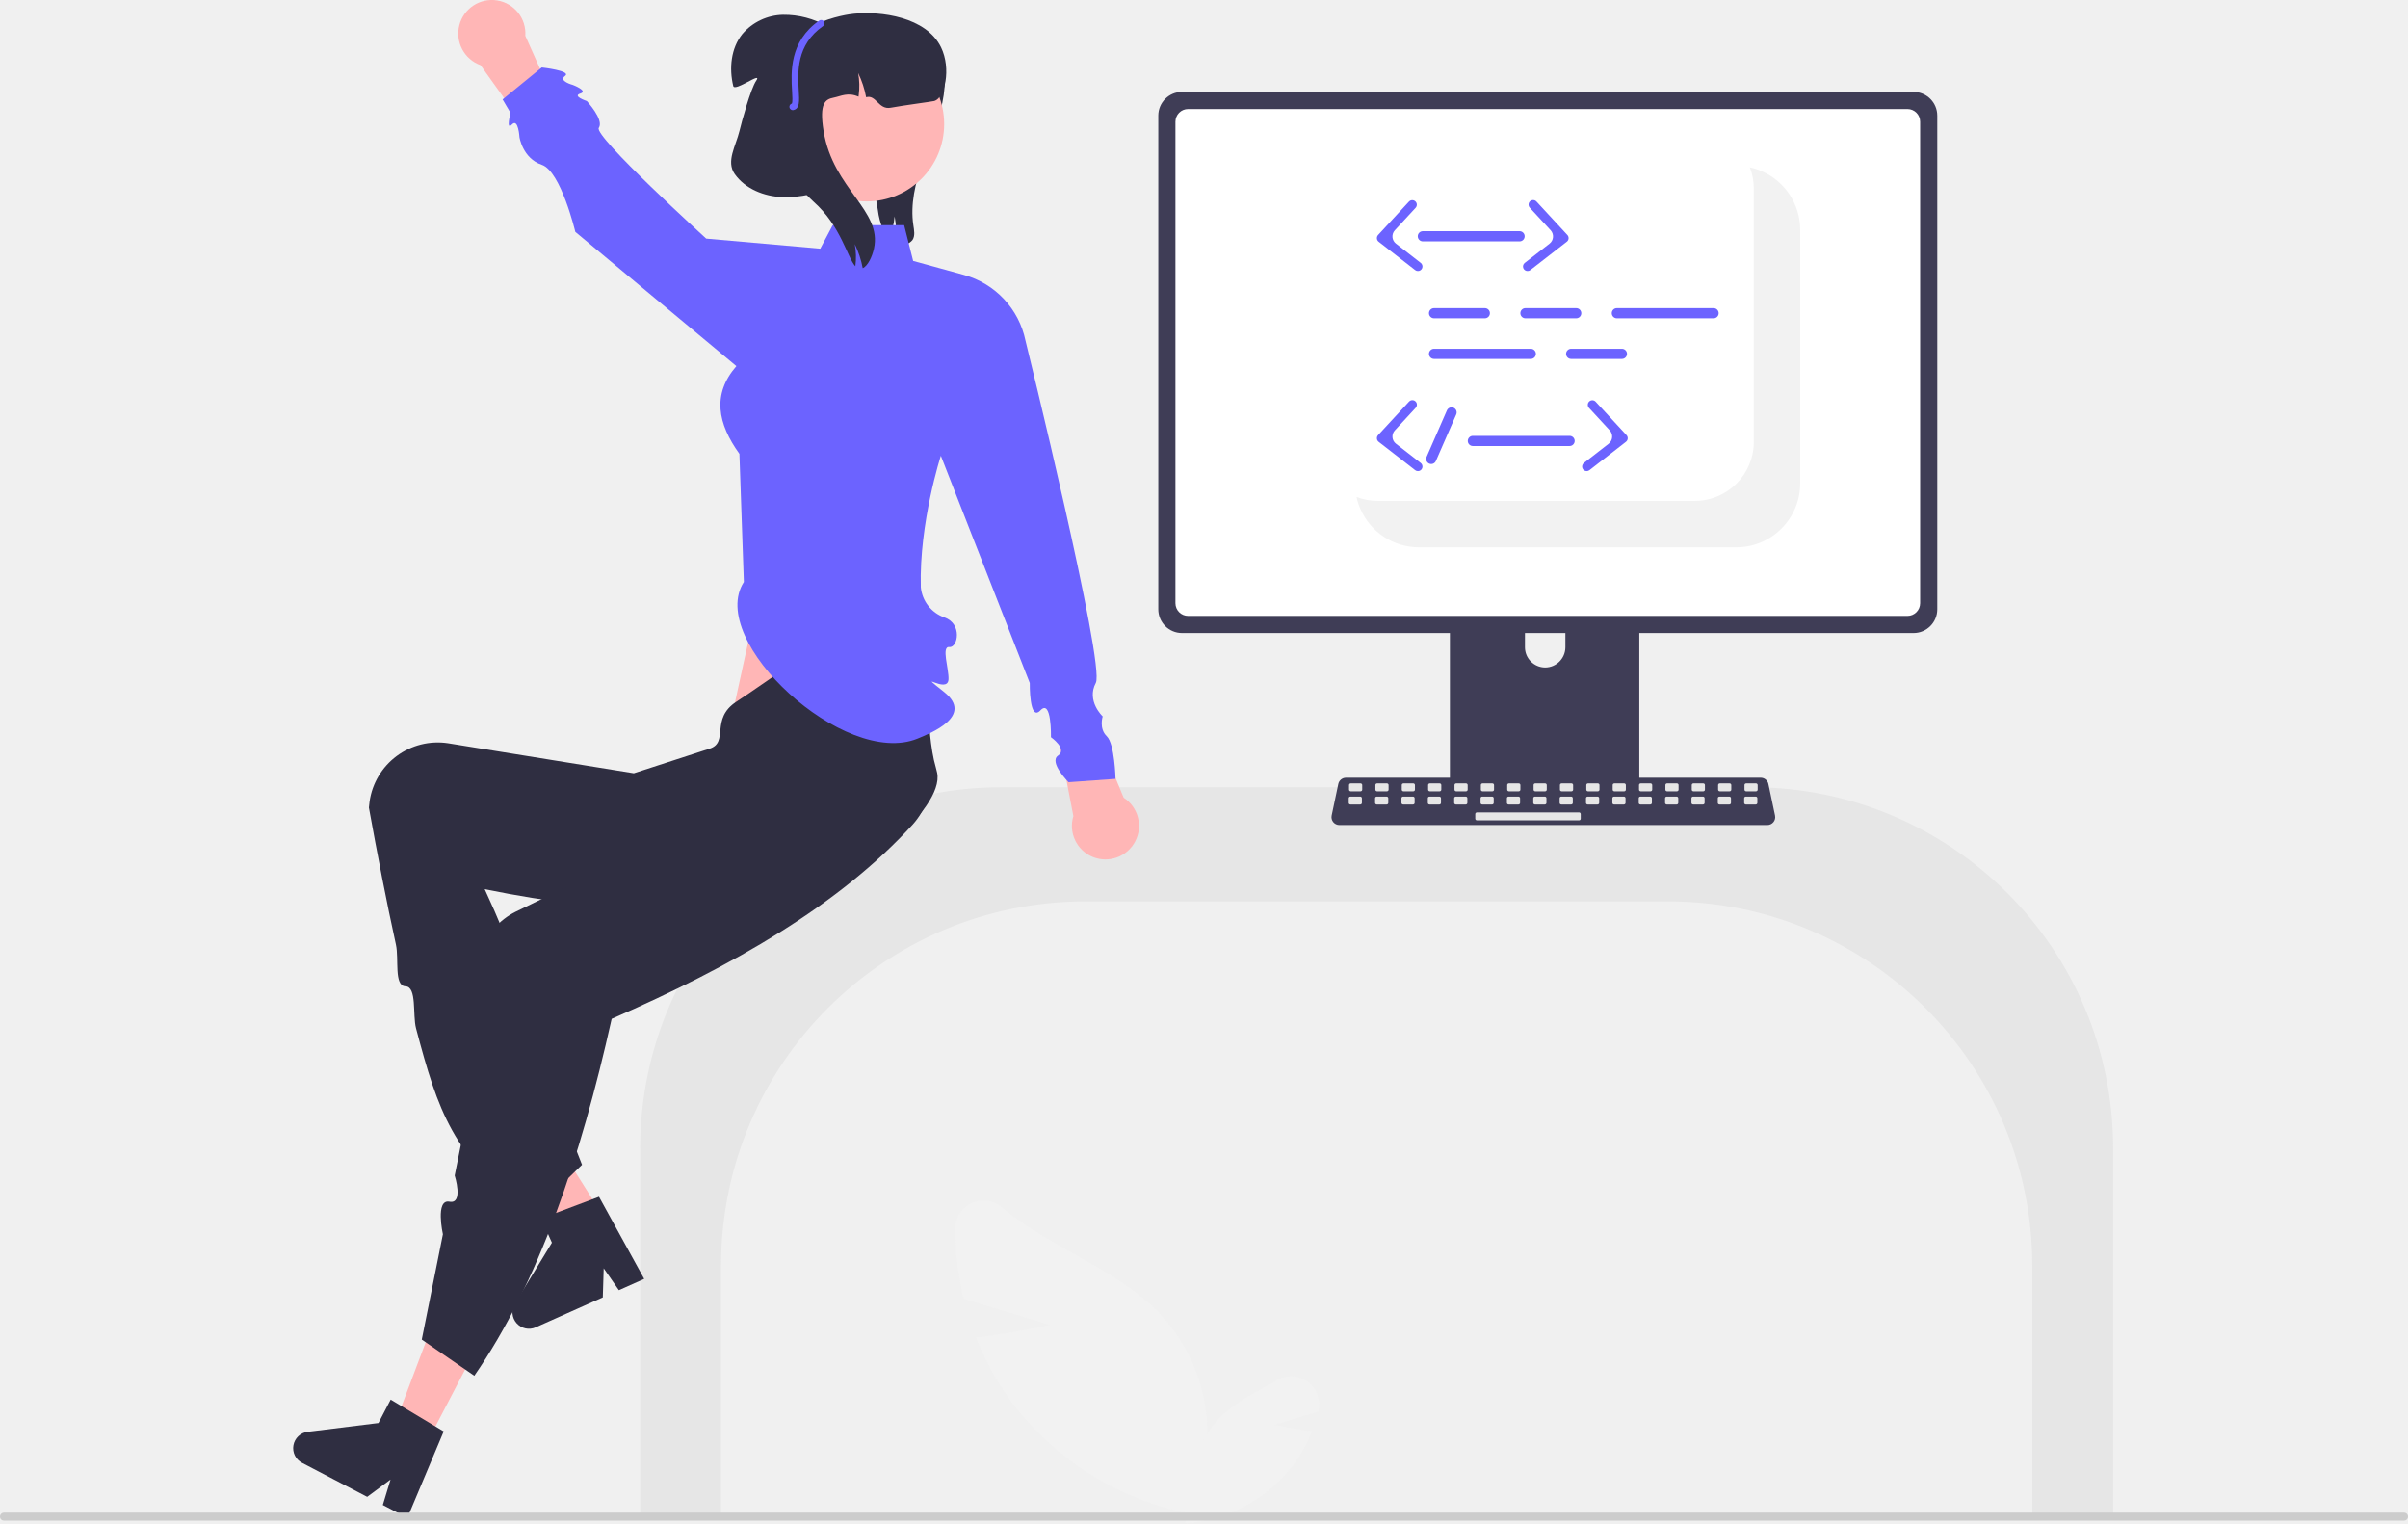
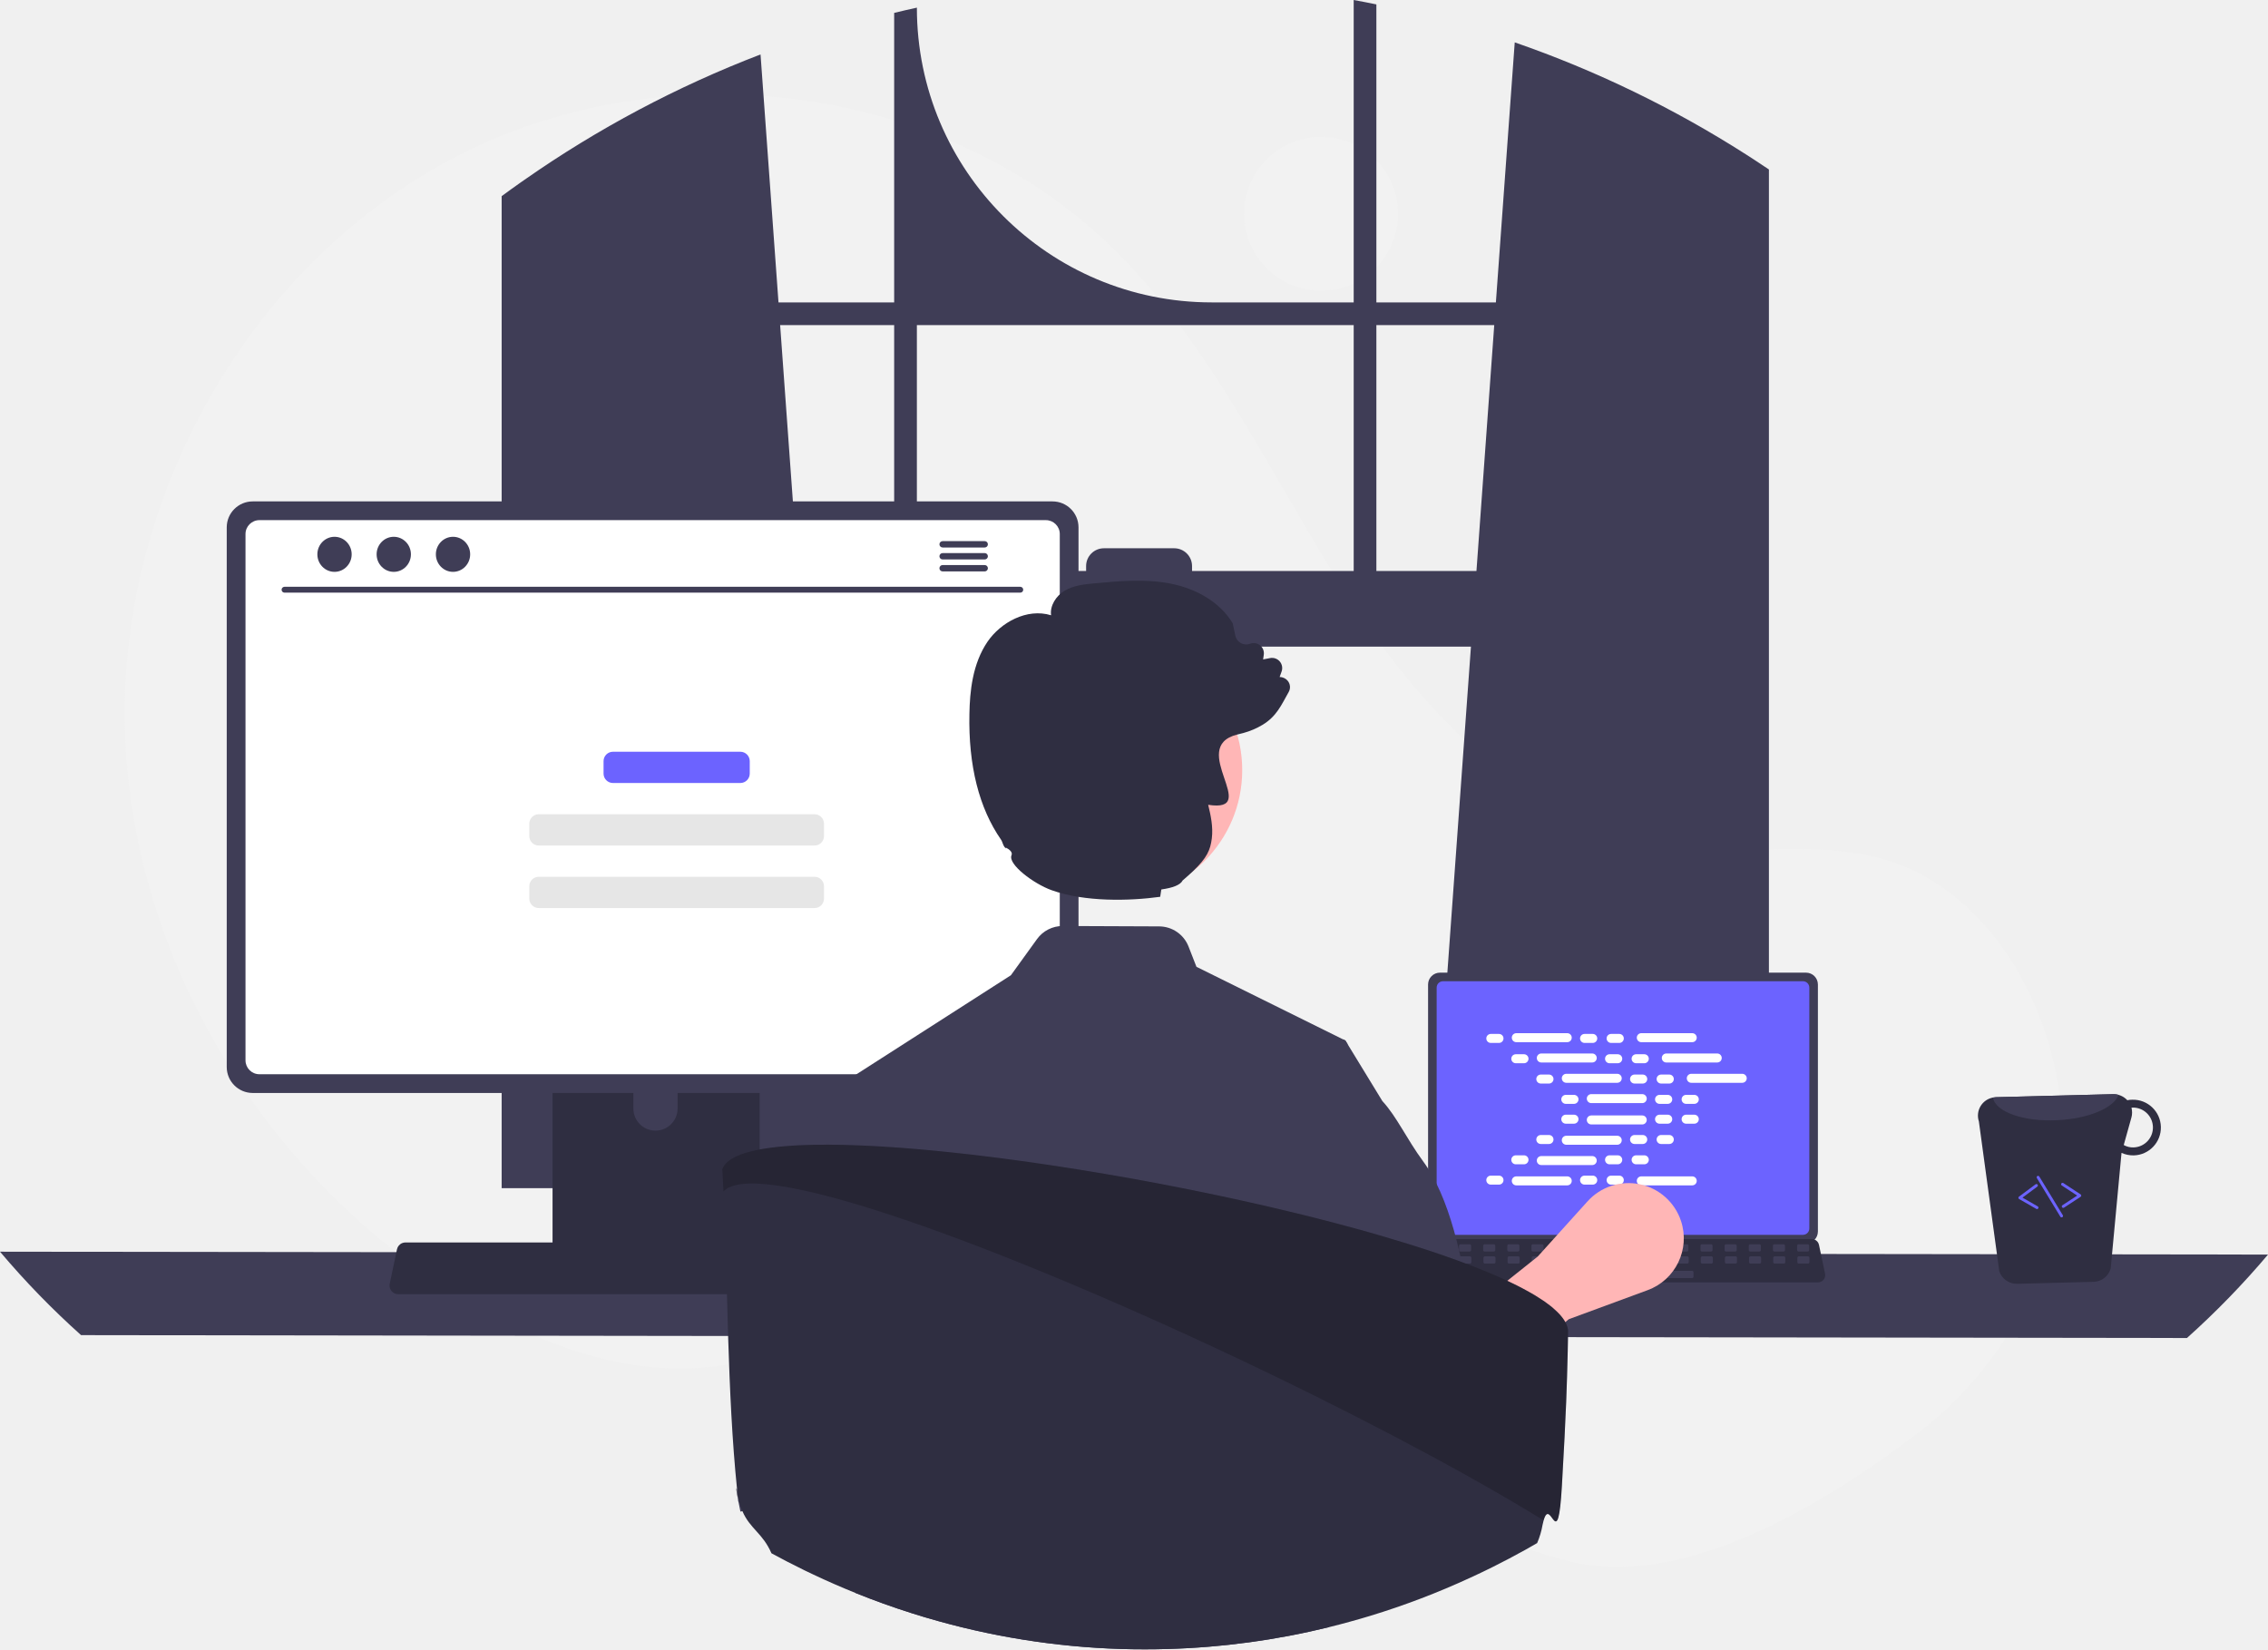
- <svg xmlns="http://www.w3.org/2000/svg" data-name="Layer 1" width="717.67" height="453.964" viewBox="0 0 717.67 453.964">
-   <path d="M527.601,309.438a3.827,3.827,0,0,1-4.314,1.257,5.829,5.829,0,0,1-.679-.248,28.826,28.826,0,0,0-.367-7.989,21.362,21.362,0,0,1-1.64,6.57,8.911,8.911,0,0,1-1.76-2.513,22.425,22.425,0,0,1-1.603-6.046c-1.204-7.088-2.393-14.462-.428-21.389,2.879-10.119,11.957-17.393,15.749-27.211l1.868-1.677c3.198,5.445,3.339,12.212,2.036,18.387-1.297,6.187-3.909,11.994-5.975,17.96s-3.613,12.313-2.655,18.556C528.054,306.566,528.39,308.181,527.601,309.438Z" transform="translate(-255.6148 -237.9612)" fill="#2f2e41" />
-   <polygon points="230.469 157.098 218.295 212.779 271.469 230.098 263.65 157.098 230.469 157.098" fill="#ffb6b6" />
-   <path d="M861.314,690.559h24.096V580.09A107.653,107.653,0,0,0,777.879,472.559H553.94A107.653,107.653,0,0,0,446.41,580.09V690.559h24.096V615.09A108.654,108.654,0,0,1,579.036,506.559H752.783A108.654,108.654,0,0,1,861.314,615.09Z" transform="translate(-255.6148 -237.9612)" fill="#e6e6e6" />
-   <path d="M568.509,632.767l-25.68-7.775a88.484,88.484,0,0,1-2.509-20.963,8.399,8.399,0,0,1,13.815-6.355c13.773,11.814,33.948,18.118,46.968,31.58a52.073,52.073,0,0,1,13.888,42.946l5.621,18.181a87.259,87.259,0,0,1-63.977-35.285,84.287,84.287,0,0,1-10.122-18.565C557.405,635.296,568.509,632.767,568.509,632.767Z" transform="translate(-255.6148 -237.9612)" fill="#f2f2f2" />
-   <path d="M635.438,662.54l13.098-3.966q.025-.104.05-.209a8.409,8.409,0,0,0-12.483-9.094c-5.946,3.532-12.548,6.573-17.289,11.476a26.559,26.559,0,0,0-7.083,21.904l-2.867,9.273a44.505,44.505,0,0,0,32.63-17.996,42.989,42.989,0,0,0,5.162-9.469C641.101,663.83,635.438,662.54,635.438,662.54Z" transform="translate(-255.6148 -237.9612)" fill="#f2f2f2" />
-   <path d="M741.463,391.091H690.458a2.721,2.721,0,0,0-2.717,2.724v80.574h56.447V393.815A2.723,2.723,0,0,0,741.463,391.091Zm-25.331,45.781a6.051,6.051,0,0,1-6.023-6.023v-9.293a6.023,6.023,0,0,1,12.046,0v9.293a6.051,6.051,0,0,1-6.023,6.023Z" transform="translate(-255.6148 -237.9612)" fill="#3f3d56" />
-   <path d="M825.924,265.347H607.895a7.078,7.078,0,0,0-7.066,7.066V419.54a7.073,7.073,0,0,0,7.066,7.066h218.029a7.073,7.073,0,0,0,7.066-7.066V272.413A7.078,7.078,0,0,0,825.924,265.347Z" transform="translate(-255.6148 -237.9612)" fill="#3f3d56" />
-   <path d="M824.104,270.45H609.717a3.787,3.787,0,0,0-3.779,3.787V417.718a3.786,3.786,0,0,0,3.779,3.779H824.104a3.786,3.786,0,0,0,3.779-3.779V274.237A3.787,3.787,0,0,0,824.104,270.45Z" transform="translate(-255.6148 -237.9612)" fill="#fff" />
-   <path d="M687.565,471.812v7.774a1.523,1.523,0,0,0,1.52,1.52h53.758a1.527,1.527,0,0,0,1.52-1.52V471.812Z" transform="translate(-255.6148 -237.9612)" fill="#3f3d56" />
-   <path d="M782.345,483.811H654.796a2.346,2.346,0,0,1-2.296-2.83l1.979-9.4a2.356,2.356,0,0,1,2.296-1.863H780.366a2.356,2.356,0,0,1,2.296,1.863l1.979,9.4a2.346,2.346,0,0,1-2.296,2.83Z" transform="translate(-255.6148 -237.9612)" fill="#3f3d56" />
-   <rect x="402.066" y="233.45" width="3.928" height="2.357" rx="0.488" fill="#e6e6e6" />
-   <rect x="409.923" y="233.45" width="3.928" height="2.357" rx="0.488" fill="#e6e6e6" />
-   <rect x="417.779" y="233.45" width="3.928" height="2.357" rx="0.488" fill="#e6e6e6" />
-   <rect x="425.636" y="233.45" width="3.928" height="2.357" rx="0.488" fill="#e6e6e6" />
-   <rect x="433.493" y="233.45" width="3.928" height="2.357" rx="0.488" fill="#e6e6e6" />
-   <rect x="441.35" y="233.45" width="3.928" height="2.357" rx="0.488" fill="#e6e6e6" />
-   <rect x="449.207" y="233.45" width="3.928" height="2.357" rx="0.488" fill="#e6e6e6" />
-   <rect x="457.063" y="233.45" width="3.928" height="2.357" rx="0.488" fill="#e6e6e6" />
-   <rect x="464.92" y="233.45" width="3.928" height="2.357" rx="0.488" fill="#e6e6e6" />
-   <rect x="472.777" y="233.45" width="3.928" height="2.357" rx="0.488" fill="#e6e6e6" />
-   <rect x="480.634" y="233.45" width="3.928" height="2.357" rx="0.488" fill="#e6e6e6" />
-   <rect x="488.49" y="233.45" width="3.928" height="2.357" rx="0.488" fill="#e6e6e6" />
-   <rect x="496.347" y="233.45" width="3.928" height="2.357" rx="0.488" fill="#e6e6e6" />
-   <rect x="504.204" y="233.45" width="3.928" height="2.357" rx="0.488" fill="#e6e6e6" />
-   <rect x="512.061" y="233.45" width="3.928" height="2.357" rx="0.488" fill="#e6e6e6" />
-   <rect x="519.917" y="233.45" width="3.928" height="2.357" rx="0.488" fill="#e6e6e6" />
-   <rect x="401.973" y="237.378" width="3.928" height="2.357" rx="0.488" fill="#e6e6e6" />
-   <rect x="409.83" y="237.378" width="3.928" height="2.357" rx="0.488" fill="#e6e6e6" />
-   <rect x="417.687" y="237.378" width="3.928" height="2.357" rx="0.488" fill="#e6e6e6" />
-   <rect x="425.543" y="237.378" width="3.928" height="2.357" rx="0.488" fill="#e6e6e6" />
-   <rect x="433.4" y="237.378" width="3.928" height="2.357" rx="0.488" fill="#e6e6e6" />
-   <rect x="441.257" y="237.378" width="3.928" height="2.357" rx="0.488" fill="#e6e6e6" />
-   <rect x="449.114" y="237.378" width="3.928" height="2.357" rx="0.488" fill="#e6e6e6" />
-   <rect x="456.97" y="237.378" width="3.928" height="2.357" rx="0.488" fill="#e6e6e6" />
-   <rect x="464.827" y="237.378" width="3.928" height="2.357" rx="0.488" fill="#e6e6e6" />
-   <rect x="472.684" y="237.378" width="3.928" height="2.357" rx="0.488" fill="#e6e6e6" />
-   <rect x="480.541" y="237.378" width="3.928" height="2.357" rx="0.488" fill="#e6e6e6" />
-   <rect x="488.398" y="237.378" width="3.928" height="2.357" rx="0.488" fill="#e6e6e6" />
-   <rect x="496.254" y="237.378" width="3.928" height="2.357" rx="0.488" fill="#e6e6e6" />
-   <rect x="504.111" y="237.378" width="3.928" height="2.357" rx="0.488" fill="#e6e6e6" />
-   <rect x="511.968" y="237.378" width="3.928" height="2.357" rx="0.488" fill="#e6e6e6" />
-   <rect x="519.825" y="237.378" width="3.928" height="2.357" rx="0.488" fill="#e6e6e6" />
-   <rect x="439.686" y="242.092" width="31.427" height="2.357" rx="0.488" fill="#e6e6e6" />
-   <path d="M792.138,306.469v75.52a19.073,19.073,0,0,1-19.07,19.07h-94.52a19.081,19.081,0,0,1-17.51-11.49,17.984,17.984,0,0,1-1.13-3.51,17.367,17.367,0,0,0,6.3,1.17h94.52a17.605,17.605,0,0,0,17.58-17.58v-75.52a17.368,17.368,0,0,0-1.17-6.3,17.988,17.988,0,0,1,3.51,1.13A19.081,19.081,0,0,1,792.138,306.469Z" transform="translate(-255.6148 -237.9612)" fill="#f2f2f2" />
-   <polygon points="183.897 368.973 174.522 374.778 146.903 340.828 160.739 332.262 183.897 368.973" fill="#ffb6b6" />
-   <path d="M447.605,619.06l-7.541,3.367-4.524-6.519-.269,8.659-20.001,8.929a4.924,4.924,0,0,1-6.214-7.056l11.048-18.162-3.213-7.198,17.248-6.497Z" transform="translate(-255.6148 -237.9612)" fill="#2f2e41" />
-   <path d="M413.25,600.403l15.834-15.344c-11.764-29.029-12.704-47.022-29.012-82.131,38.693,7.914,66.356,7.433,98.356.337,10.833-2.365,38.786-23.956,36.487-35.027q-.161-.776-.381-1.538c-3.435-11.711-1.016-29.646-8.451-42.642-13.755-5.186-34.653,12.326-51,23-7.883,5.147-2.112,12.161-8,14l-22.569,7.326-55.373-8.943a20.511,20.511,0,0,0-23.376,17.359q-.141.902-.204,1.813c2.548,14.103,5.204,27.837,8.063,40.873.923,4.208-.635,12.275,2.836,12.395s2.073,8.464,3.154,12.543C386.269,569.54,390.477,581.694,413.25,600.403Z" transform="translate(-255.6148 -237.9612)" fill="#2f2e41" />
-   <polygon points="127.329 429.745 117.562 424.647 133.015 383.711 147.43 391.235 127.329 429.745" fill="#ffb6b6" />
-   <path d="M381.316,637.145l15.661,10.783c19.195-27.76,31.658-64.854,40.939-106.36,36.139-15.765,67.761-33.801,89.796-57.993a20.915,20.915,0,0,0-1.209-29.095q-.578-.542-1.196-1.039c-9.545-7.603-30.743-3.228-44.292-9.583l-24.204,33.5,2.782,7.803-8.42,4.099-7.109,3.461-8.138,3.962L409.248,509.669a20.484,20.484,0,0,0-9.089,27.629q.404.818.878,1.6l-9.908,49.36s2.726,8.593-1.563,7.789-1.952,9.725-1.952,9.725Z" transform="translate(-255.6148 -237.9612)" fill="#2f2e41" />
-   <path d="M377.029,690.267l-7.321-3.821,2.301-7.594-6.955,5.165-19.418-10.135a4.924,4.924,0,0,1,1.673-9.252l21.096-2.616,3.647-6.988,15.802,9.486Z" transform="translate(-255.6148 -237.9612)" fill="#2f2e41" />
-   <path d="M590.506,475.665l-11.423-27.606-9,5,5.435,28.082a10.001,10.001,0,1,0,14.988-5.476Z" transform="translate(-255.6148 -237.9612)" fill="#ffb6b6" />
-   <path d="M398.823,257.368l17.381,24.3,7.633-6.909L412.18,248.638a10.001,10.001,0,1,0-13.357,8.73Z" transform="translate(-255.6148 -237.9612)" fill="#ffb6b6" />
-   <path d="M477.312,411.382c-11.274,17.486,30.028,55.586,51.772,46.677,3.807-1.56,16.904-6.713,7.952-13.856s1.038.851,1.274-3.799c.158-3.109-2.249-9.929.262-9.637s3.953-6.971-1.517-8.822a10.618,10.618,0,0,1-7-9c-.523-19.167,5.968-39.177,5.968-39.177l26.498,67.735s-.196,11.719,3.183,8.137,3.133,8.009,3.133,8.009,5.025,3.507,2.135,5.458,3.111,7.952,3.111,7.952l14-1s-.219-10.4-2.61-12.7-1.216-5.919-1.216-5.919-4.928-4.584-2.051-9.983-20.951-101.961-20.951-101.961a25.72,25.72,0,0,0-18.366-19.62l-15.121-4.163-2.685-10.653H503.792l-3.709,7-34-3s-33.643-30.61-32-33-3.573-7.986-3.573-7.986-4.454-1.458-1.941-2.236-2.237-2.578-2.237-2.578-4.4-1.156-2.325-2.678-6.925-2.522-6.925-2.522l-11.677,9.528,2.36,4.002s-1.439,5.449.439,3.46,2.232,3.784,2.232,3.784.959,6.322,6.646,8.227,10,20,10,20l48,40c-7.311,8.391-5.571,17.166.906,26.142Z" transform="translate(-255.6148 -237.9612)" fill="#6c63ff" />
-   <circle cx="258.343" cy="36.964" r="23.056" fill="#ffb6b6" />
-   <path d="M534.083,268.059c-.59.17-9.25,1.3-13,2-3.68.69-4.32-4-7.33-3.12a.127.127,0,0,0-.01-.06,28.344,28.344,0,0,0-2.37-7.17,21.178,21.178,0,0,1,.17,6.6.984.984,0,0,1-.02.17c-.01.1-.03.19-.04.29-3.18-1.4-5.2-.15-7.4.29-2.46.49-4.38,1.57-3,10,2.83,17.34,17.55,23.53,15,35-.5,2.27-1.76,5.11-3.34,5.82a28.344,28.344,0,0,0-2.37-7.17,21.178,21.178,0,0,1,.17,6.6c-2.45-2.65-4.22-11.91-12.46-19.25-2.03-1.8-12.2-12.48-13.42-15a32.136,32.136,0,0,1,.54,6.11,29.416,29.416,0,0,1-.28,4.1,1.151,1.151,0,0,1-.03.26c-.01.16-.04.3-.06.45-.02.17-.05.33-.08.5-3.33-.48-6.28-1.06-7.67-2.42-6.76-6.58,1.49-19.4,6-31,6.45-16.61,25.18-18.82,27-19,8.02-.81,21.57.91,26,10C539.183,258.429,537.203,267.159,534.083,268.059Z" transform="translate(-255.6148 -237.9612)" fill="#2f2e41" />
-   <path d="M485.468,271.808l16.701-25.98a25.612,25.612,0,0,0-13.188-3.46,16.419,16.419,0,0,0-12.109,5.711c-3.411,4.239-3.996,10.232-2.718,15.521C474.595,265.427,483,259,481,262c-1.642,2.349-4.327,12.222-5,15-1.084,4.472-4.063,9.062-1.409,12.821,3.139,4.444,8.74,6.654,14.177,6.878s10.788-1.282,15.954-2.989Z" transform="translate(-255.6148 -237.9612)" fill="#2f2e41" />
-   <path d="M491.886,270.783a1,1,0,0,1-.273-1.962c.262-.433.155-2.253.068-3.725-.325-5.524-.87-14.769,8.106-21.01a1.0 1,0,0,1,1.142,1.642c-8.055,5.601-7.571,13.815-7.251,19.25.183,3.107.315,5.352-1.57,5.779A.994.994,0,0,1,491.886,270.783Z" transform="translate(-255.6148 -237.9612)" fill="#6c63ff" />
-   <path d="M255.615,689.912a1.186,1.186,0,0,0,1.183,1.19H972.095a1.19,1.19,0,0,0,0-2.38h-715.29a1.186,1.186,0,0,0-1.19,1.183Z" transform="translate(-255.6148 -237.9612)" fill="#ccc" />
-   <path d="M698.15,332.811H683.017a1.513,1.513,0,0,1,0-3.026h15.132a1.513,1.513,0,0,1,0,3.026Z" transform="translate(-255.6148 -237.9612)" fill="#6c63ff" />
-   <path d="M725.387,332.811H710.255a1.513,1.513,0,1,1,0-3.026h15.132a1.513,1.513,0,1,1,0,3.026Z" transform="translate(-255.6148 -237.9612)" fill="#6c63ff" />
-   <path d="M739.006,344.916H723.874a1.513,1.513,0,1,1,0-3.026h15.132a1.513,1.513,0,1,1,0,3.026Z" transform="translate(-255.6148 -237.9612)" fill="#6c63ff" />
-   <path d="M711.852,344.916H683.017a1.513,1.513,0,0,1,0-3.026H711.852a1.513,1.513,0,0,1,0,3.026Z" transform="translate(-255.6148 -237.9612)" fill="#6c63ff" />
-   <path d="M766.327,332.811H737.493a1.513,1.513,0,0,1,0-3.026h28.834a1.513,1.513,0,1,1,0,3.026Z" transform="translate(-255.6148 -237.9612)" fill="#6c63ff" />
-   <path d="M708.509,309.887H679.675a1.513,1.513,0,1,1,0-3.026h28.834a1.513,1.513,0,1,1,0,3.026Z" transform="translate(-255.6148 -237.9612)" fill="#6c63ff" />
-   <path d="M710.88,318.727a1.355,1.355,0,0,1-.832-2.425l7.383-5.739a2.714,2.714,0,0,0,.328-3.984l-6.199-6.711a1.355,1.355,0,1,1,1.99-1.839l9.205,9.965a1.355,1.355,0,0,1-.163,1.99l-10.881,8.458A1.351,1.351,0,0,1,710.88,318.727Z" transform="translate(-255.6148 -237.9612)" fill="#6c63ff" />
-   <path d="M678.216,318.727a1.355,1.355,0,0,0,.832-2.425l-7.383-5.739a2.714,2.714,0,0,1-.328-3.984l6.199-6.711a1.355,1.355,0,0,0-1.99-1.839l-9.205,9.965a1.355,1.355,0,0,0,.163,1.99l10.881,8.458A1.351,1.351,0,0,0,678.216,318.727Z" transform="translate(-255.6148 -237.9612)" fill="#6c63ff" />
-   <path d="M723.416,370.867H694.581a1.513,1.513,0,0,1,0-3.026h28.834a1.513,1.513,0,0,1,0,3.026Z" transform="translate(-255.6148 -237.9612)" fill="#6c63ff" />
-   <path d="M728.497,378.352a1.355,1.355,0,0,1-.832-2.425l7.383-5.739a2.714,2.714,0,0,0,.328-3.984l-6.199-6.711a1.355,1.355,0,0,1,1.99-1.839l9.205,9.965a1.355,1.355,0,0,1-.163,1.99l-10.881,8.458A1.351,1.351,0,0,1,728.497,378.352Z" transform="translate(-255.6148 -237.9612)" fill="#6c63ff" />
-   <path d="M678.216,378.352a1.355,1.355,0,0,0,.832-2.425l-7.383-5.739a2.714,2.714,0,0,1-.328-3.984l6.199-6.711a1.355,1.355,0,1,0-1.99-1.839l-9.205,9.965a1.355,1.355,0,0,0,.163,1.99l10.881,8.458A1.351,1.351,0,0,0,678.216,378.352Z" transform="translate(-255.6148 -237.9612)" fill="#6c63ff" />
-   <path d="M680.789,374.113l6.061-13.865a1.513,1.513,0,0,1,2.773,1.212l-6.061,13.865a1.513,1.513,0,1,1-2.773-1.212Z" transform="translate(-255.6148 -237.9612)" fill="#6c63ff" />
+ <svg xmlns="http://www.w3.org/2000/svg" data-name="Layer 1" width="786.82" height="572.258" viewBox="0 0 786.82 572.258">
+   <circle cx="458.321" cy="74.182" r="26.701" fill="#f2f2f2" />
+   <path d="M872.038,661.023c39.688-30.229,58.644-81.025,46.776-129.482q-.442-1.806-.934-3.604c-7.867-28.763-27.332-56.101-55.7-65.291-23.82-7.717-49.82-1.783-74.669-4.851-48.781-6.024-86.601-45.494-113.211-86.819-26.611-41.325-47.062-87.583-82.422-121.724-58.285-56.275-153.362-68.391-225.627-31.76C293.987,254.121,247.955,335.391,249.918,416.386c1.963,80.995,50.046,158.432,119.875,199.517,25.652,15.093,55.321,25.785,84.848,22.044,25.62-3.246,48.899-17.013,74.399-21.1,40.091-6.426,79.927,11.701,114.603,32.824,34.676,21.123,68.17,46.16,107.574,55.952C789.478,715.131,836.881,687.801,872.038,661.023Z" transform="translate(-206.59 -163.8711)" fill="#f2f2f2" />
+   <path d="M815.016,219.191c-.87-.58-1.75-1.13-2.62-1.69a380.24,380.24,0,0,0-80.31-38.93l-6.54,90.22h-41.46v-103.39c-2.61-.54-5.24-1.05-7.87-1.53v104.92H626.946A102.27,102.27,0,0,1,524.676,166.521v-0c-2.64.57-5.26,1.18-7.88,1.83v100.44h-40.13l-6.23-86.03a380.858,380.858,0,0,0-81.94,43.53c-.44.3-.88.61-1.31.91-2.21,1.55-4.39,3.13-6.56,4.73v344.19h118.27l-2.09-28.95-11.5-158.95h231.59l-11.5,158.95-2.09,28.95h116.96v-353.45Q817.656,220.901,815.016,219.191Zm-298.22,142.78h-33.39l-6.17-85.3h39.56Zm159.42,0h-56.08v-1.69a6.18,6.18,0,0,0-6.19-6.18h-24.38a6.178,6.178,0,0,0-6.18,6.18v1.69h-58.71v-85.3h151.54Zm7.87,0v-85.3h40.89l-6.17,85.3Z" transform="translate(-206.59 -163.8711)" fill="#3f3d56" />
+   <path d="M206.59,598.162a289.003,289.003,0,0,0,28.12,28.95l730.58,1a289.003,289.003,0,0,0,28.12-28.95Z" transform="translate(-206.59 -163.8711)" fill="#3f3d56" />
+   <path d="M702.02,505.462v85.704a4.122,4.122,0,0,0,4.119,4.119H833.143a4.122,4.122,0,0,0,4.119-4.119v-85.704a4.124,4.124,0,0,0-4.119-4.115H706.139A4.124,4.124,0,0,0,702.02,505.462Z" transform="translate(-206.59 -163.8711)" fill="#3f3d56" />
+   <path d="M704.999,506.529V590.109a2.205,2.205,0,0,0,2.201,2.201H832.086a2.205,2.205,0,0,0,2.201-2.201V506.529a2.206,2.206,0,0,0-2.201-2.206H707.201A2.206,2.206,0,0,0,704.999,506.529Z" transform="translate(-206.59 -163.8711)" fill="#6c63ff" />
+   <path d="M699.364,607.881a2.47,2.47,0,0,0,1.943.93H837.299a2.502,2.502,0,0,0,2.446-3.016l-2.111-10.027a2.507,2.507,0,0,0-1.558-1.818,2.425,2.425,0,0,0-.888-.168H703.41a2.424,2.424,0,0,0-.888.168,2.507,2.507,0,0,0-1.558,1.818l-2.111,10.027A2.501,2.501,0,0,0,699.364,607.881Z" transform="translate(-206.59 -163.8711)" fill="#2f2e41" />
+   <rect x="830.034" y="595.588" width="4.188" height="2.513" rx="0.488" transform="translate(1457.666 1029.819) rotate(-180)" fill="#3f3d56" />
+   <rect x="821.657" y="595.588" width="4.188" height="2.513" rx="0.488" transform="translate(1440.912 1029.819) rotate(-180)" fill="#3f3d56" />
+   <rect x="813.28" y="595.588" width="4.188" height="2.513" rx="0.488" transform="translate(1424.158 1029.819) rotate(-180)" fill="#3f3d56" />
+   <rect x="804.903" y="595.588" width="4.188" height="2.513" rx="0.488" transform="translate(1407.404 1029.819) rotate(-180)" fill="#3f3d56" />
+   <rect x="796.526" y="595.588" width="4.188" height="2.513" rx="0.488" transform="translate(1390.65 1029.819) rotate(-180)" fill="#3f3d56" />
+   <rect x="788.149" y="595.588" width="4.188" height="2.513" rx="0.488" transform="translate(1373.896 1029.819) rotate(-180)" fill="#3f3d56" />
+   <rect x="779.772" y="595.588" width="4.188" height="2.513" rx="0.488" transform="translate(1357.142 1029.819) rotate(-180)" fill="#3f3d56" />
+   <rect x="771.395" y="595.588" width="4.188" height="2.513" rx="0.488" transform="translate(1340.388 1029.819) rotate(-180)" fill="#3f3d56" />
+   <rect x="763.018" y="595.588" width="4.188" height="2.513" rx="0.488" transform="translate(1323.634 1029.819) rotate(-180)" fill="#3f3d56" />
+   <rect x="754.641" y="595.588" width="4.188" height="2.513" rx="0.488" transform="translate(1306.88 1029.819) rotate(-180)" fill="#3f3d56" />
+   <rect x="746.264" y="595.588" width="4.188" height="2.513" rx="0.488" transform="translate(1290.126 1029.819) rotate(-180)" fill="#3f3d56" />
+   <rect x="737.887" y="595.588" width="4.188" height="2.513" rx="0.488" transform="translate(1273.372 1029.819) rotate(-180)" fill="#3f3d56" />
+   <rect x="729.51" y="595.588" width="4.188" height="2.513" rx="0.488" transform="translate(1256.618 1029.819) rotate(-180)" fill="#3f3d56" />
+   <rect x="721.133" y="595.588" width="4.188" height="2.513" rx="0.488" transform="translate(1239.865 1029.819) rotate(-180)" fill="#3f3d56" />
+   <rect x="712.756" y="595.588" width="4.188" height="2.513" rx="0.488" transform="translate(1223.111 1029.819) rotate(-180)" fill="#3f3d56" />
+   <rect x="704.379" y="595.588" width="4.188" height="2.513" rx="0.488" transform="translate(1206.357 1029.819) rotate(-180)" fill="#3f3d56" />
+   <rect x="830.133" y="599.777" width="4.188" height="2.513" rx="0.488" transform="translate(1457.864 1038.196) rotate(-180)" fill="#3f3d56" />
+   <rect x="821.756" y="599.777" width="4.188" height="2.513" rx="0.488" transform="translate(1441.11 1038.196) rotate(-180)" fill="#3f3d56" />
+   <rect x="813.379" y="599.777" width="4.188" height="2.513" rx="0.488" transform="translate(1424.356 1038.196) rotate(-180)" fill="#3f3d56" />
+   <rect x="805.002" y="599.777" width="4.188" height="2.513" rx="0.488" transform="translate(1407.602 1038.196) rotate(-180)" fill="#3f3d56" />
+   <rect x="796.625" y="599.777" width="4.188" height="2.513" rx="0.488" transform="translate(1390.848 1038.196) rotate(-180)" fill="#3f3d56" />
+   <rect x="788.248" y="599.777" width="4.188" height="2.513" rx="0.488" transform="translate(1374.094 1038.196) rotate(-180)" fill="#3f3d56" />
+   <rect x="779.871" y="599.777" width="4.188" height="2.513" rx="0.488" transform="translate(1357.34 1038.196) rotate(-180)" fill="#3f3d56" />
+   <rect x="771.494" y="599.777" width="4.188" height="2.513" rx="0.488" transform="translate(1340.586 1038.196) rotate(-180)" fill="#3f3d56" />
+   <rect x="763.117" y="599.777" width="4.188" height="2.513" rx="0.488" transform="translate(1323.832 1038.196) rotate(-180)" fill="#3f3d56" />
+   <rect x="754.74" y="599.777" width="4.188" height="2.513" rx="0.488" transform="translate(1307.078 1038.196) rotate(-180)" fill="#3f3d56" />
+   <rect x="746.363" y="599.777" width="4.188" height="2.513" rx="0.488" transform="translate(1290.324 1038.196) rotate(-180)" fill="#3f3d56" />
+   <rect x="737.986" y="599.777" width="4.188" height="2.513" rx="0.488" transform="translate(1273.57 1038.196) rotate(-180)" fill="#3f3d56" />
+   <rect x="729.609" y="599.777" width="4.188" height="2.513" rx="0.488" transform="translate(1256.816 1038.196) rotate(-180)" fill="#3f3d56" />
+   <rect x="721.232" y="599.777" width="4.188" height="2.513" rx="0.488" transform="translate(1240.062 1038.196) rotate(-180)" fill="#3f3d56" />
+   <rect x="712.855" y="599.777" width="4.188" height="2.513" rx="0.488" transform="translate(1223.309 1038.196) rotate(-180)" fill="#3f3d56" />
+   <rect x="704.478" y="599.777" width="4.188" height="2.513" rx="0.488" transform="translate(1206.555 1038.196) rotate(-180)" fill="#3f3d56" />
+   <rect x="760.604" y="604.803" width="33.508" height="2.513" rx="0.488" transform="translate(1348.126 1048.248) rotate(-180)" fill="#3f3d56" />
+   <rect x="515.631" y="358.737" width="5.966" height="3.122" rx="1.561" fill="#fff" />
+   <rect x="548.154" y="358.737" width="5.966" height="3.122" rx="1.561" fill="#fff" />
+   <rect x="557.369" y="358.737" width="5.966" height="3.122" rx="1.561" fill="#fff" />
+   <rect x="524.477" y="358.477" width="20.796" height="3.122" rx="1.561" fill="#fff" />
+   <rect x="567.841" y="358.477" width="20.796" height="3.122" rx="1.561" fill="#fff" />
+   <rect x="524.304" y="365.784" width="5.966" height="3.122" rx="1.561" fill="#fff" />
+   <rect x="556.827" y="365.784" width="5.966" height="3.122" rx="1.561" fill="#fff" />
+   <rect x="566.042" y="365.784" width="5.966" height="3.122" rx="1.561" fill="#fff" />
+   <rect x="533.15" y="365.523" width="20.796" height="3.122" rx="1.561" fill="#fff" />
+   <rect x="576.514" y="365.523" width="20.796" height="3.122" rx="1.561" fill="#fff" />
+   <rect x="532.977" y="372.83" width="5.966" height="3.122" rx="1.561" fill="#fff" />
+   <rect x="565.5" y="372.83" width="5.966" height="3.122" rx="1.561" fill="#fff" />
+   <rect x="574.715" y="372.83" width="5.966" height="3.122" rx="1.561" fill="#fff" />
+   <rect x="541.823" y="372.57" width="20.796" height="3.122" rx="1.561" fill="#fff" />
+   <rect x="585.187" y="372.57" width="20.796" height="3.122" rx="1.561" fill="#fff" />
+   <rect x="541.649" y="379.877" width="5.966" height="3.122" rx="1.561" fill="#fff" />
+   <rect x="574.172" y="379.877" width="5.966" height="3.122" rx="1.561" fill="#fff" />
+   <rect x="583.387" y="379.877" width="5.966" height="3.122" rx="1.561" fill="#fff" />
+   <rect x="550.496" y="379.617" width="20.796" height="3.122" rx="1.561" fill="#fff" />
+   <rect x="548.154" y="407.898" width="5.966" height="3.122" rx="1.561" fill="#fff" />
+   <rect x="557.369" y="407.898" width="5.966" height="3.122" rx="1.561" fill="#fff" />
+   <rect x="567.841" y="408.158" width="20.796" height="3.122" rx="1.561" fill="#fff" />
+   <rect x="515.631" y="407.898" width="5.966" height="3.122" rx="1.561" fill="#fff" />
+   <rect x="524.477" y="408.158" width="20.796" height="3.122" rx="1.561" fill="#fff" />
+   <rect x="524.304" y="400.851" width="5.966" height="3.122" rx="1.561" fill="#fff" />
+   <rect x="556.827" y="400.851" width="5.966" height="3.122" rx="1.561" fill="#fff" />
+   <rect x="566.042" y="400.851" width="5.966" height="3.122" rx="1.561" fill="#fff" />
+   <rect x="533.15" y="401.111" width="20.796" height="3.122" rx="1.561" fill="#fff" />
+   <rect x="532.977" y="393.804" width="5.966" height="3.122" rx="1.561" fill="#fff" />
+   <rect x="565.5" y="393.804" width="5.966" height="3.122" rx="1.561" fill="#fff" />
+   <rect x="574.715" y="393.804" width="5.966" height="3.122" rx="1.561" fill="#fff" />
+   <rect x="541.823" y="394.064" width="20.796" height="3.122" rx="1.561" fill="#fff" />
+   <rect x="541.649" y="386.758" width="5.966" height="3.122" rx="1.561" fill="#fff" />
+   <rect x="574.172" y="386.758" width="5.966" height="3.122" rx="1.561" fill="#fff" />
+   <rect x="583.387" y="386.758" width="5.966" height="3.122" rx="1.561" fill="#fff" />
+   <rect x="550.496" y="387.018" width="20.796" height="3.122" rx="1.561" fill="#fff" />
+   <path d="M711.507,654.353l-13.35-21.102,41.902-33.403,17.295-19.161a19.161,19.161,0,0,1,32.418,6.828h0a19.161,19.161,0,0,1-11.57,23.991l-27.349,10.075Z" transform="translate(-206.59 -163.8711)" fill="#ffb6b6" />
+   <path d="M398.28,501.352v102.56h71.85v-102.56a3.448,3.448,0,0,0-2.43-3.3,3.175,3.175,0,0,0-1.03-.16H401.75A3.463,3.463,0,0,0,398.28,501.352Zm28.04,35.24a7.67,7.67,0,0,1,15.34,0v11.9a7.67,7.67,0,0,1-15.34,0Z" transform="translate(-206.59 -163.8711)" fill="#2f2e41" />
+   <path d="M398.06,600.632v9.89a1.946,1.946,0,0,0,1.93,1.94h68.43a1.94,1.94,0,0,0,1.93-1.94v-9.89Z" transform="translate(-206.59 -163.8711)" fill="#3f3d56" />
+   <path d="M285.25,346.832V534.092a9.007,9.007,0,0,0,9,9h277.5a9.007,9.007,0,0,0,9-9V346.832a9.011,9.011,0,0,0-9-8.99H294.25A9.012,9.012,0,0,0,285.25,346.832Z" transform="translate(-206.59 -163.8711)" fill="#3f3d56" />
+   <path d="M291.76,349.162v182.62a4.818,4.818,0,0,0,4.81,4.81H569.44a4.818,4.818,0,0,0,4.81-4.81v-182.62a4.82,4.82,0,0,0-4.81-4.82H296.57A4.821,4.821,0,0,0,291.76,349.162Z" transform="translate(-206.59 -163.8711)" fill="#fff" />
+   <path d="M342.4,611.792a2.948,2.948,0,0,0,2.32,1.11h162.34a2.987,2.987,0,0,0,2.92-3.6l-2.52-11.97a2.993,2.993,0,0,0-1.86-2.17,2.895,2.895,0,0,0-1.06-.2H347.23a2.894,2.894,0,0,0-1.06.2,2.992,2.992,0,0,0-1.86,2.17l-2.52,11.97A2.985,2.985,0,0,0,342.4,611.792Z" transform="translate(-206.59 -163.8711)" fill="#2f2e41" />
+   <path d="M560.585,369.499H305.261a1.016,1.016,0,0,1,0-2.031H560.585a1.016,1.016,0,0,1,0,2.031Z" transform="translate(-206.59 -163.8711)" fill="#3f3d56" />
+   <ellipse cx="116.051" cy="192.33" rx="5.95" ry="6.083" fill="#3f3d56" />
+   <ellipse cx="136.607" cy="192.33" rx="5.95" ry="6.083" fill="#3f3d56" />
+   <ellipse cx="157.163" cy="192.33" rx="5.95" ry="6.083" fill="#3f3d56" />
+   <path d="M548.206,351.622h-14.6a1.105,1.105,0,0,0,0,2.21h14.6a1.105,1.105,0,0,0,0-2.21Z" transform="translate(-206.59 -163.8711)" fill="#3f3d56" />
+   <path d="M548.206,355.772h-14.6a1.105,1.105,0,0,0,0,2.21h14.6a1.105,1.105,0,0,0,0-2.21Z" transform="translate(-206.59 -163.8711)" fill="#3f3d56" />
+   <path d="M548.206,359.922h-14.6a1.105,1.105,0,0,0,0,2.21h14.6a1.105,1.105,0,0,0,0-2.21Z" transform="translate(-206.59 -163.8711)" fill="#3f3d56" />
+   <path d="M900.186,604.972a6.416,6.416,0,0,0,6.183,4.331l26.492-.682a6.329,6.329,0,0,0,5.981-4.657l3.749-40.087a9.794,9.794,0,0,0,4.238.871,9.661,9.661,0,1,0-.485-19.317,8.184,8.184,0,0,0-1.736.181,6.548,6.548,0,0,0-4.874-2.103l-40.751,1.052a5.853,5.853,0,0,0-1.005.125,6.365,6.365,0,0,0-4.873,8.265Zm43.173-43.817,2.668-9.553a6.506,6.506,0,0,0,.02-3.375c.129-0.0.244-.062.373-.062a6.91,6.91,0,0,1,.324,13.817A6.505,6.505,0,0,1,943.359,561.156Z" transform="translate(-206.59 -163.8711)" fill="#2f2e41" />
+   <path d="M897.978,544.686c.868,4.964,10.629,8.454,22.366,7.847,10.793-.497,19.617-4.287,21.234-8.778a6.025,6.025,0,0,0-1.844-.246l-40.751,1.052A5.853,5.853,0,0,0,897.978,544.686Z" transform="translate(-206.59 -163.8711)" fill="#3f3d56" />
+   <path d="M922.494,582.944a.497.497,0,0,0,.151-.066l5.753-3.766a.499.499,0,0,0,0-.836l-5.98-3.917a.5.5,0,1,0-.548.836l5.341,3.498-5.114,3.348a.5.5,0,0,0,.396.903Z" transform="translate(-206.59 -163.8711)" fill="#6c63ff" />
+   <path d="M913.408,583.363a.5.5,0,0,0,.126-.918l-5.303-3.04,5.126-3.807a.5.5,0,1,0-.596-.802l-5.739,4.263a.5.5,0,0,0,.049.835l5.965,3.42A.5.5,0,0,0,913.408,583.363Z" transform="translate(-206.59 -163.8711)" fill="#6c63ff" />
+   <path d="M921.922,586.244a.482.482,0,0,0,.137-.058.5.5,0,0,0,.168-.687l-8.155-13.408a.5.5,0,0,0-.854.521l8.155,13.408A.5.5,0,0,0,921.922,586.244Z" transform="translate(-206.59 -163.8711)" fill="#6c63ff" />
+   <rect x="209.385" y="260.827" width="50.719" height="10.846" rx="3.264" fill="#6c63ff" />
+   <rect x="183.626" y="282.519" width="102.236" height="10.846" rx="3.264" fill="#e6e6e6" />
+   <rect x="183.626" y="304.21" width="102.236" height="10.846" rx="3.264" fill="#e6e6e6" />
+   <path d="M497.301,540.717l.217.684.011.023,6.525,19.838,7.506,22.861,14.123,42.961.137,6.673v.023l1.049,53.684-2.909,7.278,3.274,11.932s-1.506-18.037-9.582-7.679c-4.574,5.886-9.925,11.91-14.317,17.556q9.6,3.884,19.507,7.027c1.426.456,2.863.89,4.301,1.323q.462.137.924.274a266.863,266.863,0,0,0,67.351,10.826c1.186.034,2.35.057,3.479.08.399.011.787.023,1.175.023,1.278.011,2.544.023,3.822.023q3.867,0,7.7-.114a266.853,266.853,0,0,0,56.091-7.586c-.125-7.586-.468-16.45-.958-25.918-.228-4.643-5.35-9.674-5.658-14.533-.217-3.65,4.381-7.084,4.141-10.792-1.551-22.827-3.491-14.064-4.928-30.229q-.222-2.379-.411-4.552c-.924-10.381-1.563-16.872-1.563-16.872l6.137-38.683,9.639-60.734-.742-1.221-.833-.411-50.844-25.165-2.761-7.073a10.979,10.979,0,0,0-10.141-6.947l-33.493-.137a10.931,10.931,0,0,0-8.909,4.529l-9.069,12.56Z" transform="translate(-206.59 -163.8711)" fill="#3f3d56" />
+   <path d="M533.407,617.525,525.82,633.758l-5.179,11.088-8.909,46.646-4.46,4.734L503.45,679.467l-39.998,8.881c-1.312-7.29-.351.247-1.161-7.75.228-.228.468-.456.707-.685.639-.593,1.175-1.152,1.164-1.688-.456-27.584.913-74.526,12.343-102.966a60.053,60.053,0,0,1,7.027-13.107c.228-.308.445-.616.662-.924,5.27-7.381,8.601-14.647,13.324-19.815v-.011a.53.53,0,0,0,.08-.08.157.157,0,0,0,.046-.034l32.443-17.203,1.392,39.105.992,28.109Z" transform="translate(-206.59 -163.8711)" fill="#3f3d56" />
+   <path d="M650.391,622.135l9.476,20.275,3.307,7.061,8.907,46.642,4.446,4.723,3.83-16.755,1.8-.369,32.459-6.722,9.461,30.046a17.984,17.984,0,0,0-3.261-22.506c-.646-.585-1.184-1.154-1.169-1.692.538-32.443-1.446-91.684-19.367-116.066-5.692-7.738-9.107-15.445-14.076-20.829-.015-.015-.015-.031-.031-.031L674.081,526.114l-.738-1.215-.831-.415Z" transform="translate(-206.59 -163.8711)" fill="#3f3d56" />
+   <circle id="a657ec4b-47ce-4d2a-9c58-81a811696ca9" data-name="Ellipse 5" cx="386.397" cy="267.201" r="44.558" fill="#ffb6b6" />
+   <path d="M653.212,399.948a3.759,3.759,0,0,0-2.69-1.19l.67-1.86a3.528,3.528,0,0,0-3.96-4.7l-2.44.47.23-1.63a3.534,3.534,0,0,0-4.73-3.82,3.766,3.766,0,0,1-3.24-.23,3.846,3.846,0,0,1-1.92-2.61l-.85-4.1-.09-.22c-4.14-6.9-12.1-11.92-21.84-13.76-8.67-1.65-17.56-.81-26.13-.02-3.4.32-7.24.68-10.44,2.64-2.72,1.68-5.02,5.04-4.55,8.43-8.45-2.59-17.51,2.58-22,9.1-5.32,7.76-6.19,17.48-6.33,25.08-.38,17.98,3.33,32.69,11,43.73.56.8.7,2.47,1.81,3.03l-.23-.37c1.24.62,2.5,1.62,2.03,2.69-1.35,3.08,7.62,9.89,13.94,12.14,11.53,4.11,26.86,3.76,37.64,2.28l.38-2.55c3.89-.53,6.63-1.54,7.4-3.12,1.36-1.16,2.52-2.2,3.53-3.16l.01-.01c.02-.02.06-.05.08-.07,4.87-4.67,6-7.33,6.51-11.38.49-3.97-.38-8-1.27-11.63,18.74,2.9-7.38-19.96,10.08-24.38a5.434,5.434,0,0,1,.61-.15c.51-.12,1.02-.24,1.51-.38a26.448,26.448,0,0,0,6.72-2.87c4.88-2.97,6.49-6.91,9.01-11.35A3.427,3.427,0,0,0,653.212,399.948Z" transform="translate(-206.59 -163.8711)" fill="#2f2e41" />
+   <path d="M750.582,625.308c-.01,1.75-.03,4.2-.11,7.23q-.015.63-.03,1.29c-.13,5.57-.26,10.24-.47,15.43-.01.36-.02.71-.04,1.07-.28,7.24-.72,15.67-1.48,29.02-1.41,24.66-3.87,3.39-6.34,12.04-.12.43-.25.94-.37,1.54a27.916,27.916,0,0,1-1.88,6.33c-1.31.78-2.66,1.53-3.99,2.28-3.79,2.11-7.64,4.14-11.52,6.07-2.18,1.08-4.37,2.14-6.57,3.16-.35.16-.69.32-1.03.47a270.887,270.887,0,0,1-34.75,13.26c-2.32.7-4.63,1.38-6.97,2.01-2.44.68-4.88,1.32-7.35,1.92a266.893,266.893,0,0,1-56.09,7.59c-2.55.08-5.12.11-7.7.11-1.28,0-2.54-.01-3.82-.02-.39,0-.78-.01-1.17-.02-1.13-.03-2.3-.05-3.48-.08a266.663,266.663,0,0,1-67.35-10.83l-.93-.27c-1.44-.44-2.87-.87-4.3-1.33q-9.9-3.135-19.51-7.02-7.335-2.955-14.5-6.34a.339.339,0,0,1-.12-.06c-1-.46-2.01-.94-3.01-1.43-.13-.07-.27-.14-.41-.21q-5.595-2.73-11.07-5.72c-3.07-7.05-7.39-8.4-10.07-14.6a25.874,25.874,0,0,1-1.68-5.74c0-.02-.01-.04-.01-.07.28,3.72-1.19-6.6-.01-.04-.01-.12-.02-.25-.03-.4-.03-.36-.07-.8-.13-1.35-3.43-33.49-3.21-71.79-4.7-103.35q-.15-3.06-.31-5.86c-.03-.62-.07-1.23-.11-1.83.07-.18.15-.37.24-.55a1.002,1.002,0,0,1,.07-.15,1.623,1.623,0,0,1,.1-.18c.02-.03.05-.07.07-.1a.917.917,0,0,1,.05-.1c.09-.14.19-.29.3-.43.05-.06.09-.11.14-.16a.808.808,0,0,1,.12-.14.637.637,0,0,1,.11-.13c.04-.04.08-.09.13-.14a.302.302,0,0,1,.08-.08,2.033,2.033,0,0,1,.26-.25,9.624,9.624,0,0,1,1.14-.9c.14-.09.29-.18.43-.28a19.135,19.135,0,0,1,3.17-1.52c.38-.14.76-.27,1.17-.41.15-.04.29-.09.44-.14.22-.07.44-.14.67-.19,1.14-.34,2.37-.63,3.7-.9.16-.03.33-.06.5-.1.24-.05.49-.09.74-.13.34-.06.69-.12,1.04-.18,2.97-.47,6.34-.82,10.06-1.05q.525-.03,1.05-.06c.41-.02.82-.04,1.24-.06.35-.02.71-.03,1.07-.04.35-.02.71-.03,1.08-.04,1.01-.03,2.05-.06,3.11-.08,3.02-.06,6.2-.04,9.54.03,1.55.04,3.13.08,4.75.15.11,0,.21.01.31.01,1.41.05,2.83.11,4.29.19,1.02.05,2.05.1,3.08.16.97.06,1.95.12,2.94.19.77.04,1.54.1,2.32.15.66.05,1.32.1,1.98.14l.9.06c.49.04.98.07,1.48.12,1.1.09,2.2.18,3.32.27,1.11.1,2.24.2,3.37.3s2.27.21,3.41.32c.12.01.23.02.34.03,1.04.11,2.08.21,3.13.32.24.02.49.04.73.07,1.001.101,2.022.218,3.032.326.31.033.618.066.929.1.791.086,1.572.161,2.368.254,1.05.12,2.12.23,3.16.37.81.09,1.62.18,2.43.28,1.27.15,2.56.31,3.85.48.49.06.98.12,1.47.19,3.68.46,7.4.97,11.18,1.5,5.73.81,11.55,1.69,17.41,2.64q8.805,1.425,17.71,3.01c1.5.27,3,.54,4.51.82q1.02.195,2.04.39c1.16.21,2.32.43,3.48.65,1.16.22,2.32.44,3.48.67,1.38.27,2.77.54,4.15.81,9.09,1.8,18.13,3.72,26.95,5.73,1.45.33,2.9.67,4.34,1q4.32,1.005,8.56,2.04c.78.18,1.55.37,2.32.56,1.92.48,3.84.96,5.73,1.45l.33.09c1.39.34,2.75.69,4.11,1.05q4.815,1.26,9.47,2.55,3.09.855,6.11,1.73c3.01.87,5.96,1.75,8.83,2.64.71.22,1.42.44,2.12.65,2.1.65,4.17,1.31,6.18,1.97,1.6.52,3.16,1.05,4.7,1.58q2.31.795,4.53,1.59c.95.34,1.89.7,2.83,1.04,1.35.5,2.68,1,3.98,1.5.4.15.79.31,1.18.46.25.11.49.2.73.3.47.19.95.37,1.41.56.47.18.93.37,1.39.57.45.18.91.37,1.35.56.45.18.89.37,1.33.57.37.15.73.31,1.08.47.71.31,1.42.62,2.11.94.34.16.68.31,1.02.47l.78.36c.11.06.22.11.33.16.25.12.51.25.76.37.58.27,1.15.56,1.71.83.75.38,1.48.76,2.18,1.13.71.38,1.4.76,2.06,1.13.11.06.21.12.32.18.15.08.3.17.45.25.51.29,1,.59,1.49.88.96.59,1.87,1.17,2.72,1.75.19.13.37.26.56.38.63.45,1.23.89,1.79,1.34,0,.01,0,.01.01.01.19.14.37.29.55.43.15.14.31.26.46.4.52.45,1,.88,1.44,1.32a5.667,5.667,0,0,1,.42.43,1.208,1.208,0,0,1,.16.16c.2.2.38.4.55.6a.553.553,0,0,1,.07.09c.24.28.46.56.67.84.1.14.21.28.3.42.12.17.24.35.34.52.09.14.17.29.25.43a7.257,7.257,0,0,1,.54,1.13,5.241,5.241,0,0,1,.27.82A5.844,5.844,0,0,1,750.582,625.308Z" transform="translate(-206.59 -163.8711)" fill="#2f2e41" />
+   <path d="M750.582,625.308c-.01,1.75-.03,4.2-.11,7.23-.01.42-.03.85-.04,1.29-.1,4.25-.25,9.5-.46,15.43-.01.36-.02.71-.04,1.07-.28,7.24-.72,15.67-1.48,29.02-1.41,24.66-3.87,3.39-6.34,12.04-6.86-4.22-14.38-8.64-22.42-13.18q-2.175-1.23-4.39-2.47c-16.08-8.97-34.04-18.37-52.79-27.68-.74-.37-1.49-.74-2.23-1.1-42.95-21.23-89.83-41.88-127.81-55.66-7.33-2.66-14.33-5.06-20.91-7.17-13.86-4.43-25.84-7.53-35.06-8.87-9.6-1.4-16.23-.9-18.91,1.99q-.15-3.06-.31-5.86-.06-.93-.12-1.83c.062-.165.142-.322.22-.48.011-.023.019-.047.03-.07a1.002,1.002,0,0,1,.07-.15,1.623,1.623,0,0,1,.1-.18,1.06,1.06,0,0,1,.12-.2c.09-.14.19-.29.3-.43a3.483,3.483,0,0,1,.26-.3.637.637,0,0,1,.11-.13c.04-.04.08-.09.13-.14a.302.302,0,0,1,.08-.08,2.033,2.033,0,0,1,.26-.25,9.624,9.624,0,0,1,1.14-.9c.14-.09.29-.18.43-.28a19.135,19.135,0,0,1,3.17-1.52c.38-.14.76-.27,1.17-.41.15-.04.29-.09.44-.14.22-.07.44-.14.67-.19,1.14-.34,2.37-.63,3.7-.9.4-.08.82-.16,1.24-.23.34-.06.69-.12,1.04-.18,2.97-.47,6.34-.82,10.06-1.05q.525-.03,1.05-.06c.41-.02.82-.04,1.24-.06.35-.02.71-.03,1.07-.04.35-.02.71-.03,1.08-.04,1.01-.03,2.05-.06,3.11-.08,3.02-.05,6.2-.03,9.54.04,1.55.03,3.13.08,4.75.15.1,0,.21.01.31.01,1.41.04,2.84.11,4.29.18,1.02.05,2.05.1,3.08.16.97.06,1.95.12,2.94.19.77.04,1.54.1,2.32.15.66.05,1.32.1,1.98.14.79.06,1.58.12,2.38.18,1.1.09,2.2.18,3.32.27,1.11.1,2.24.2,3.37.3s2.27.21,3.41.32c.12.01.23.02.34.03,1.04.11,2.08.21,3.13.32q8.73.885,17.97,2.07,5.52.705,11.18,1.51c5.73.81,11.55,1.69,17.41,2.63q8.805,1.425,17.71,3.01c1.5.27,3,.54,4.51.82q2.76.51,5.52,1.04c1.16.22,2.32.44,3.48.67,1.38.27,2.77.54,4.15.81,9.09,1.8,18.13,3.72,26.95,5.73,1.45.33,2.9.67,4.34,1q4.32,1.005,8.56,2.04c.78.19,1.55.38,2.32.57q2.895.72,5.73,1.44v.01c.11.02.22.05.33.08,1.38.35,2.75.7,4.11,1.06q4.815,1.26,9.47,2.54c2.06.58,4.1,1.15,6.11,1.73,3.01.88,5.96,1.76,8.83,2.64.71.22,1.42.44,2.12.65q3.15.99,6.18,1.97c1.6.52,3.16,1.05,4.7,1.58q2.31.795,4.53,1.59c.96.34,1.9.69,2.83,1.03,1.36.5,2.68,1,3.98,1.51.4.15.79.31,1.18.46.73.28,1.44.57,2.14.86.47.18.93.37,1.39.57.45.18.91.37,1.35.56.45.18.89.37,1.33.57.37.15.73.31,1.08.47.71.31,1.42.62,2.11.94.34.16.68.31,1.02.47l.78.36c.11.06.22.11.33.16.85.4,1.67.8,2.47,1.2.75.38,1.48.76,2.18,1.13.83.44,1.62.87,2.38,1.31.15.08.3.17.45.25.51.29,1,.59,1.49.88.96.59,1.87,1.17,2.72,1.75.84.58,1.62,1.15,2.35,1.72,0,.01,0,.01.01.01.35.28.69.56,1.01.83.52.45,1,.88,1.44,1.32a5.667,5.667,0,0,1,.42.43,1.208,1.208,0,0,1,.16.16c.21.23.42.46.62.69.24.28.46.56.67.84.1.14.21.28.3.42.12.17.24.35.34.52.09.14.17.29.25.43a7.257,7.257,0,0,1,.54,1.13,6.053,6.053,0,0,1,.27.82A5.844,5.844,0,0,1,750.582,625.308Z" transform="translate(-206.59 -163.8711)" opacity="0.2" />
</svg>
